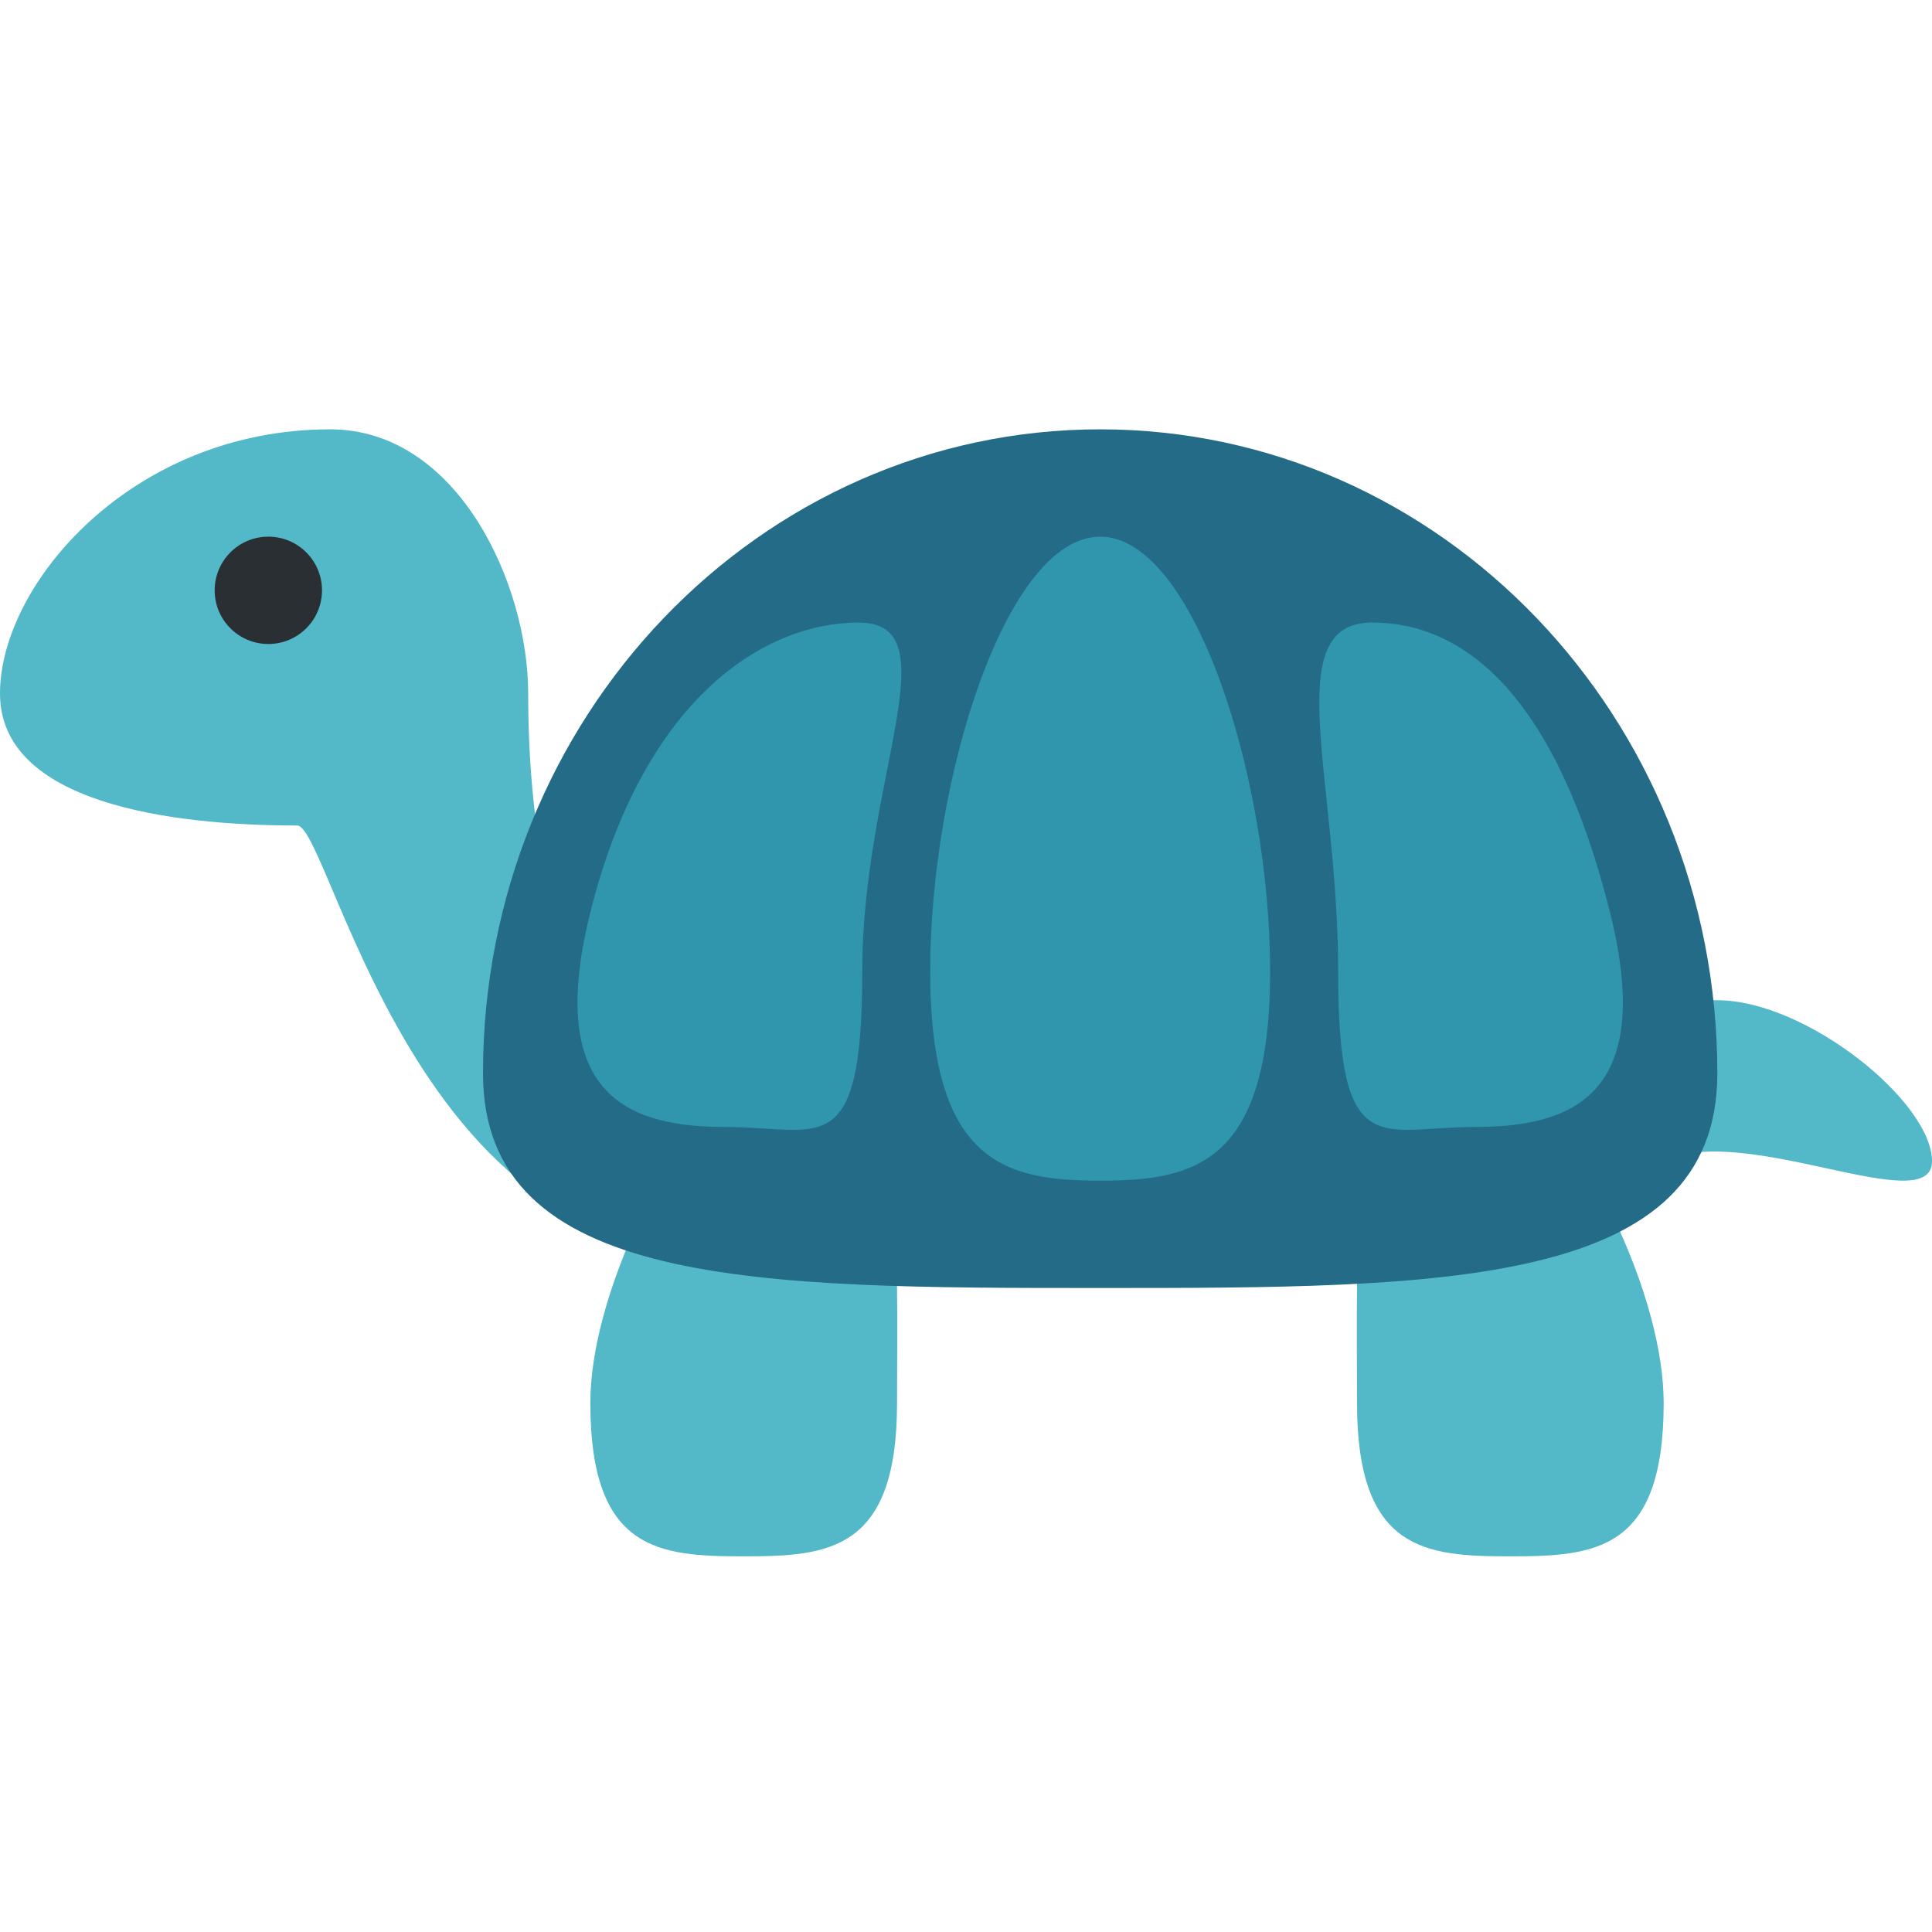
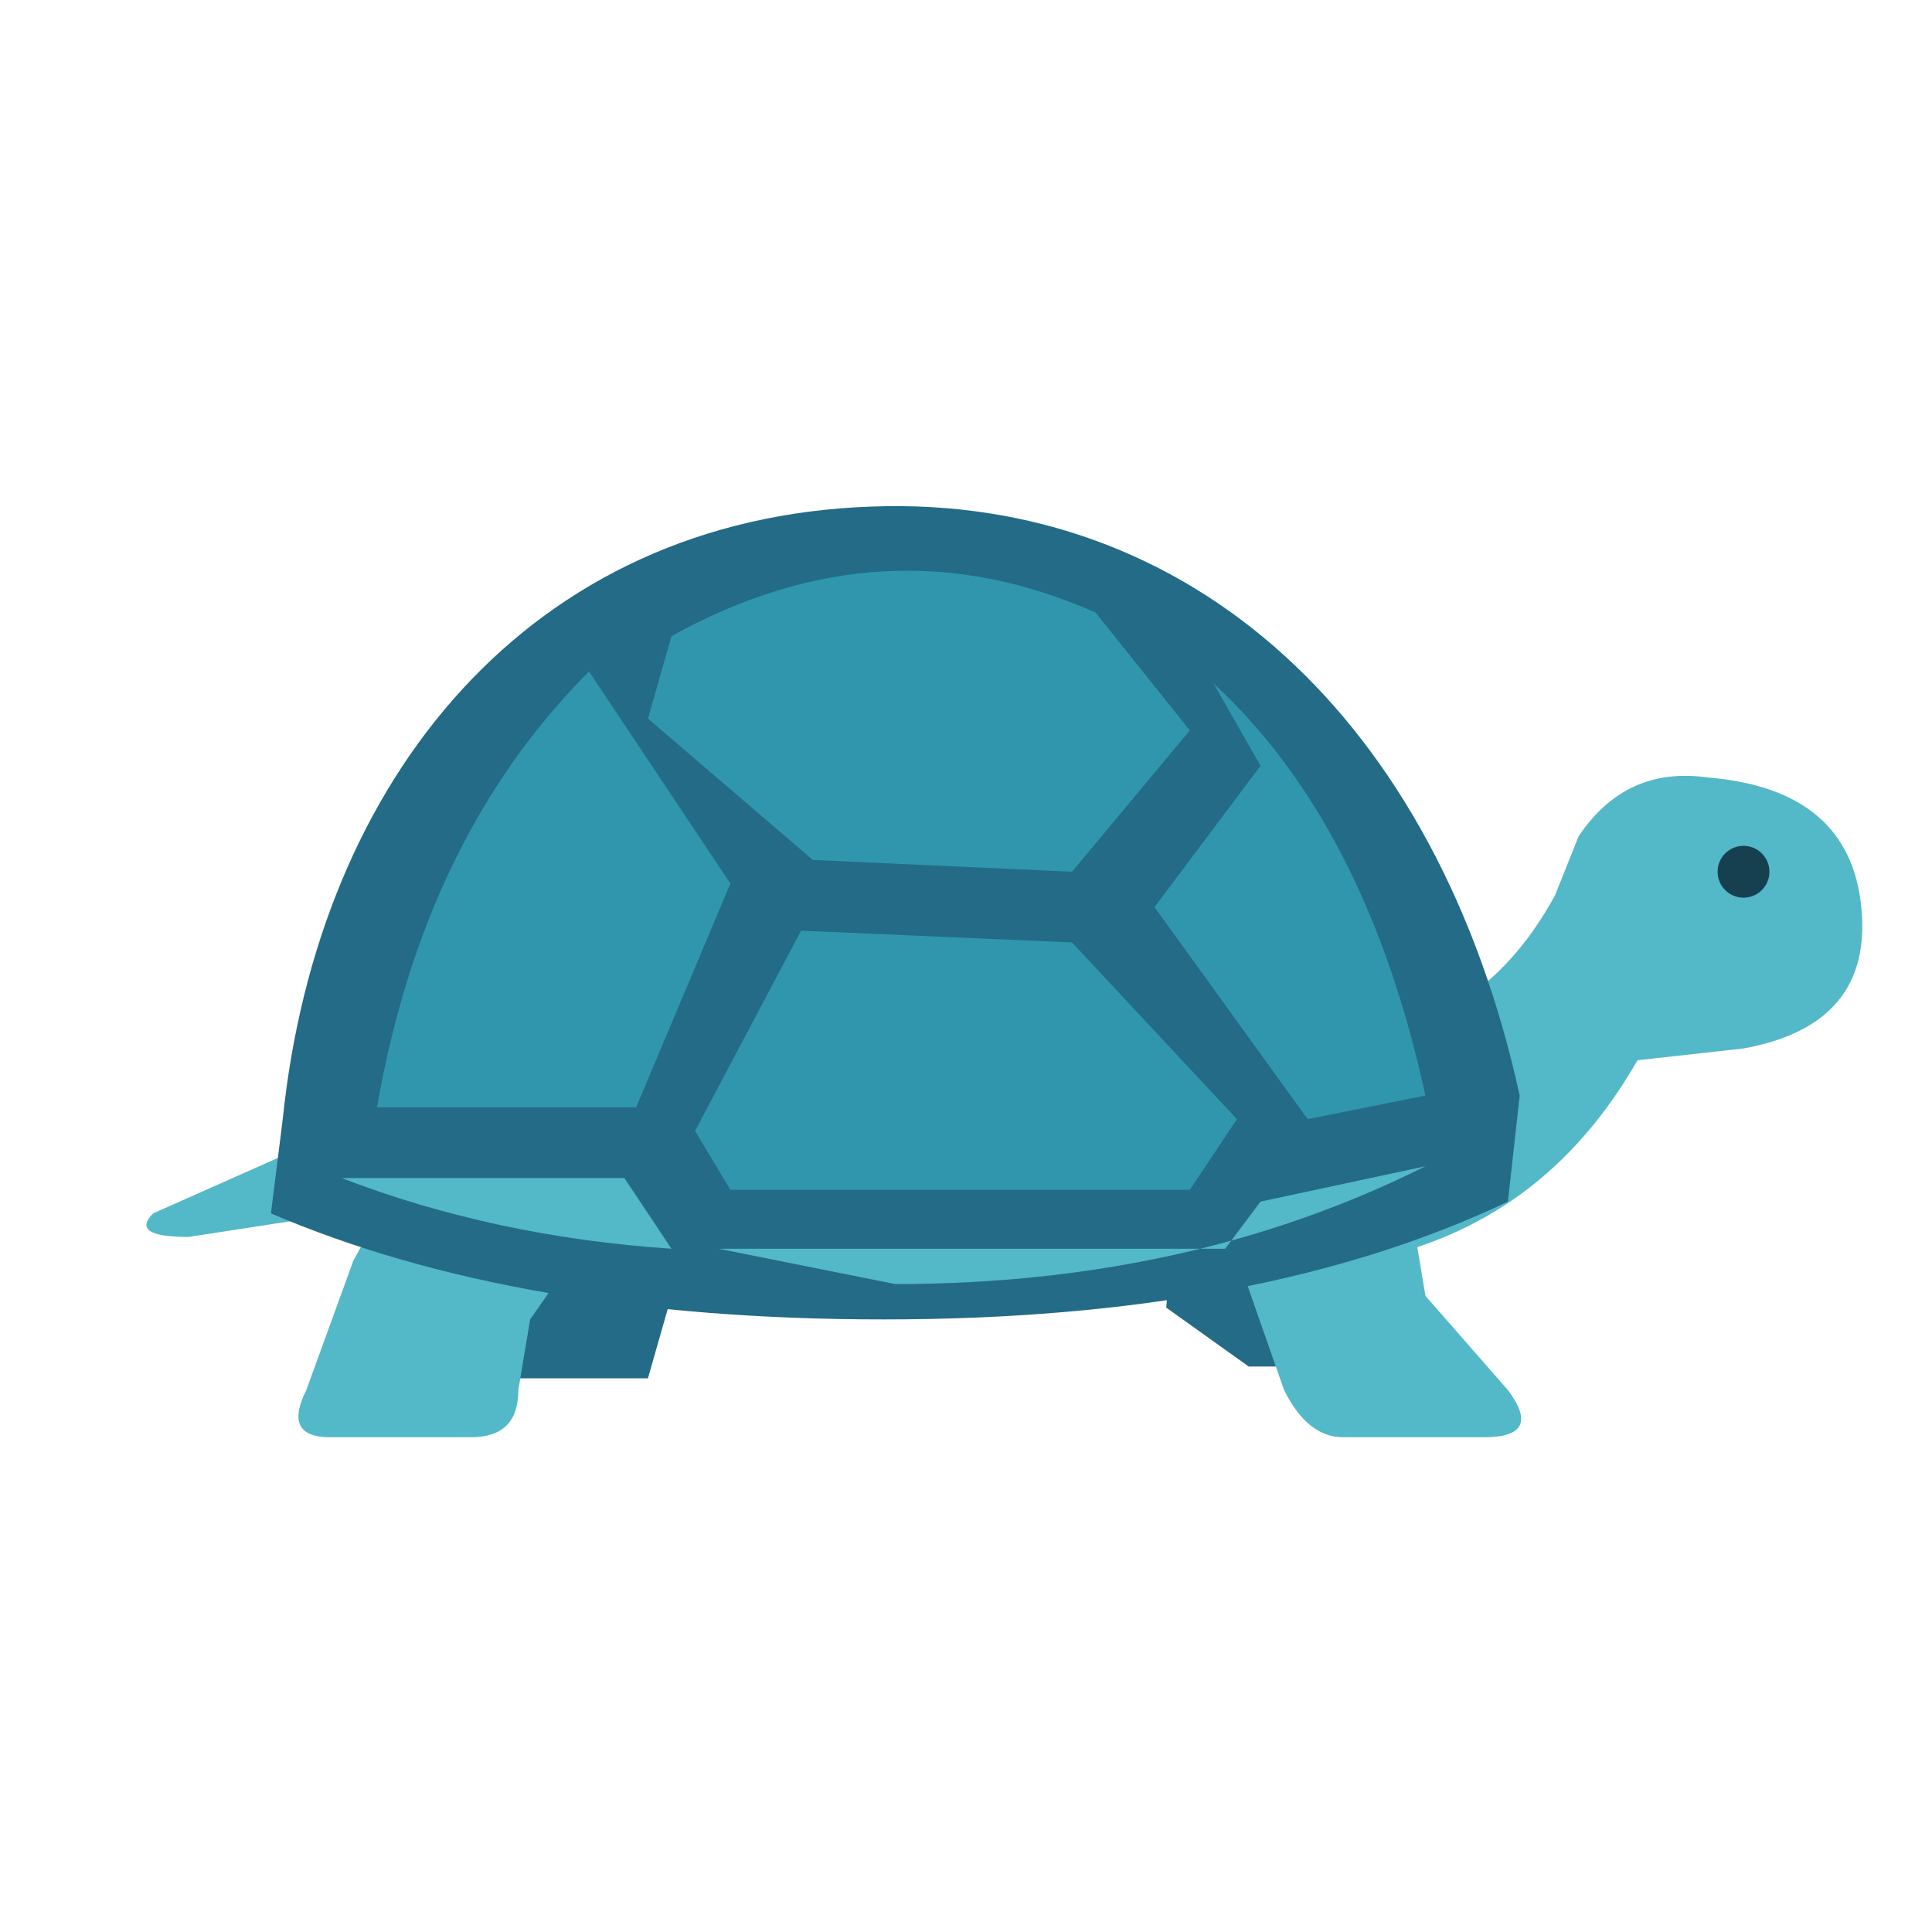
- <svg xmlns="http://www.w3.org/2000/svg" viewBox="0 0 36 36" role="img" aria-labelledby="title desc">
-   <g transform="translate(0 -7)">
-     <path fill="#53b8c8" d="M9.842 19.922c0 9.842 6.575 9.673 5.158 10.078-7 2-8.803-7.618-9.464-7.618-2.378 0-5.536-.423-5.536-2.46C0 17.883 2.46 15 6.151 15c2.379 0 3.691 2.883 3.691 4.922zM36 28.638c0 1.104-3.518-.741-5 0-2 1-2-.896-2-2s1.343-1 3-1 4 1.895 4 3z" />
-     <path fill="#53b8c8" d="M16.715 33.143c0 2.761-1.279 2.857-2.857 2.857S11 35.903 11 33.143c0-.489.085-1.029.234-1.587.69-2.59 2.754-5.556 4.052-5.556 1.578 0 1.429 4.382 1.429 7.143zm8.571 0c0 2.761 1.278 2.857 2.856 2.857C29.721 36 31 35.903 31 33.143c0-.489-.085-1.029-.234-1.587-.691-2.59-2.754-5.556-4.052-5.556-1.578 0-1.428 4.382-1.428 7.143z" />
-     <path fill="#236b86" d="M32 27c0 4-5.149 4-11.5 4S9 31 9 27c0-6.627 5.149-12 11.5-12S32 20.373 32 27z" />
-     <circle fill="#292F33" cx="5" cy="18" r="1" />
-     <path fill="#2f96ad" d="M23.667 25.1c0 3.591-1.418 3.9-3.167 3.9s-3.167-.31-3.167-3.9S18.75 17 20.5 17s3.167 4.51 3.167 8.1zM30 24c.871 3.482-.784 4-2.533 4-1.749 0-2.533.69-2.533-2.9s-1.116-6.5.633-6.5C27.315 18.6 29 20 30 24zm-13.933 1.1c0 3.591-.785 2.9-2.534 2.9s-3.404-.518-2.533-4c1-4 3.251-5.4 5-5.4 1.75 0 .067 2.91.067 6.5z" />
+ <svg xmlns="http://www.w3.org/2000/svg" viewBox="0 0 164 164" role="img" aria-labelledby="title desc">
+   <g transform="translate(0 18)">
+     <path fill="#236b86" d="M49 80 59 85 55 99H43L42 95ZM100 81 111 84 119 98H106L99 93Z" />
+     <path fill="#53b8c8" d="M31 77 13 85Q11 87 16 87L29 85ZM35 80 52 84 45 94 44 100Q44 104 40 104H28Q24 104 26 100L30 89ZM102 80 119 80 121 92 128 100Q131 104 126 104H114Q111 104 109 100ZM115 70Q126 69 132 58L134 53Q138 47 145 48Q157 49 158 59Q159 69 148 71L139 72Q131 86 116 89Z" />
+     <path fill="#236b86" d="M24 77C27 48 45 26 74 25C101 24 122 43 129 75L128 84Q107 94 75 94Q44 94 23 85Z" />
+     <g fill="#2f96ad">
+       <path d="M57 36Q75 26 93 34L101 44 91 56 69 55 55 43Z" />
+       <path d="M50 39 62 57 54 76 32 76Q36 53 50 39Z" />
+       <path d="M68 61 91 62 105 77 101 83 62 83 59 78Z" />
+       <path d="M103 40Q116 52 121 75L111 77 98 59 107 47Z" />
+     </g>
+     <path fill="#53b8c8" d="M29 82 53 82 57 88Q42 87 29 82ZM61 88 104 88 107 84 121 81Q101 91 76 91Z" />
+     <circle fill="#163f50" cx="148" cy="56" r="2.2" />
  </g>
</svg>
